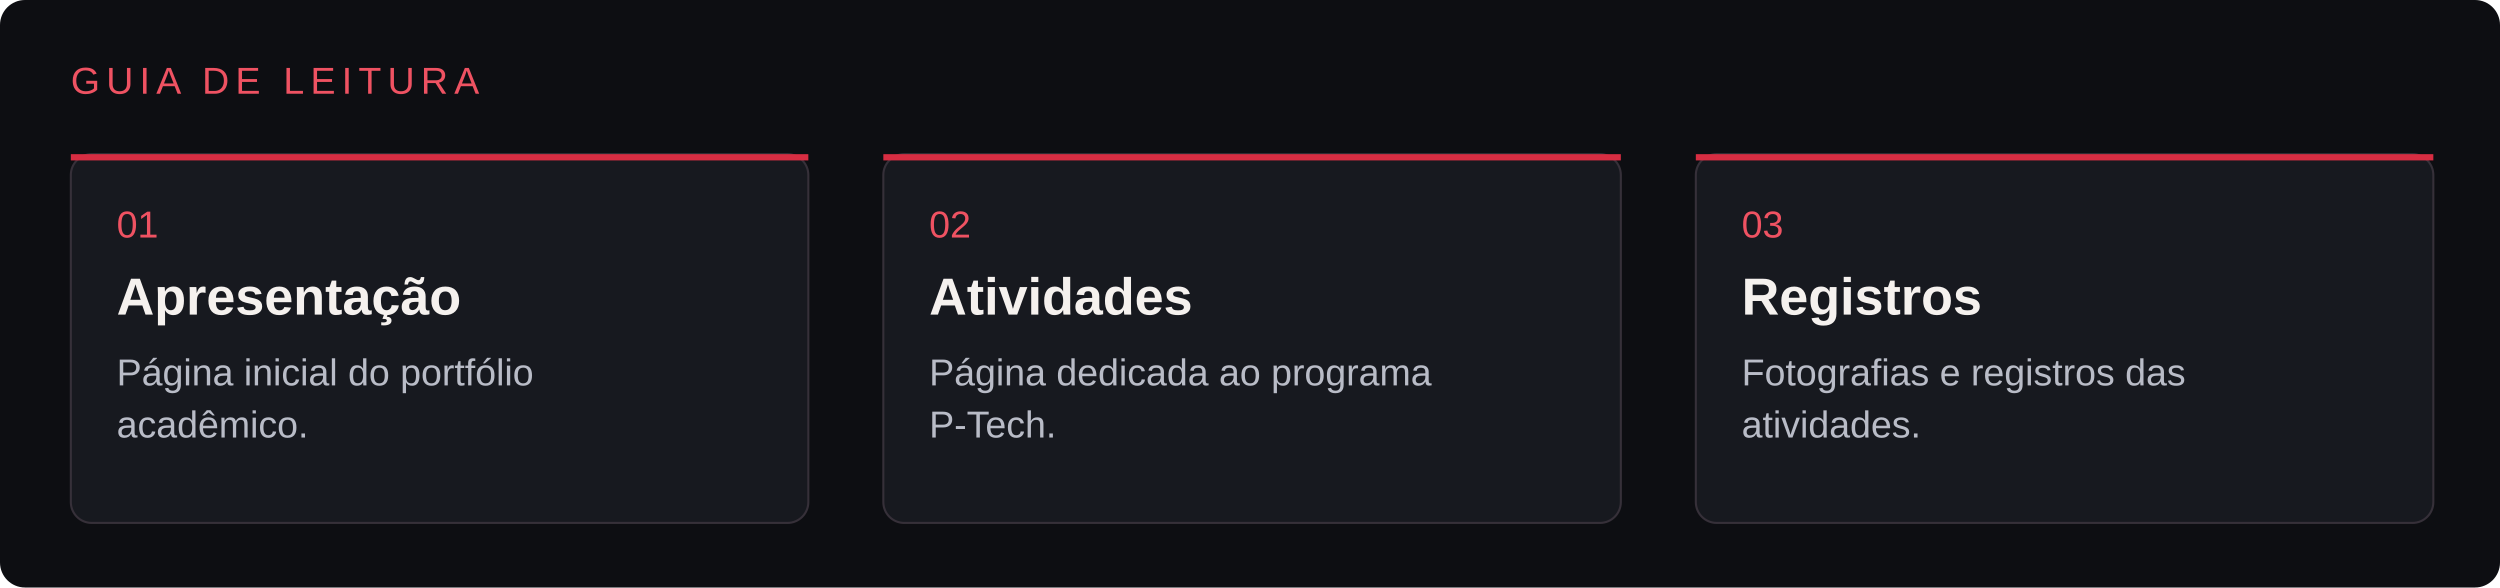
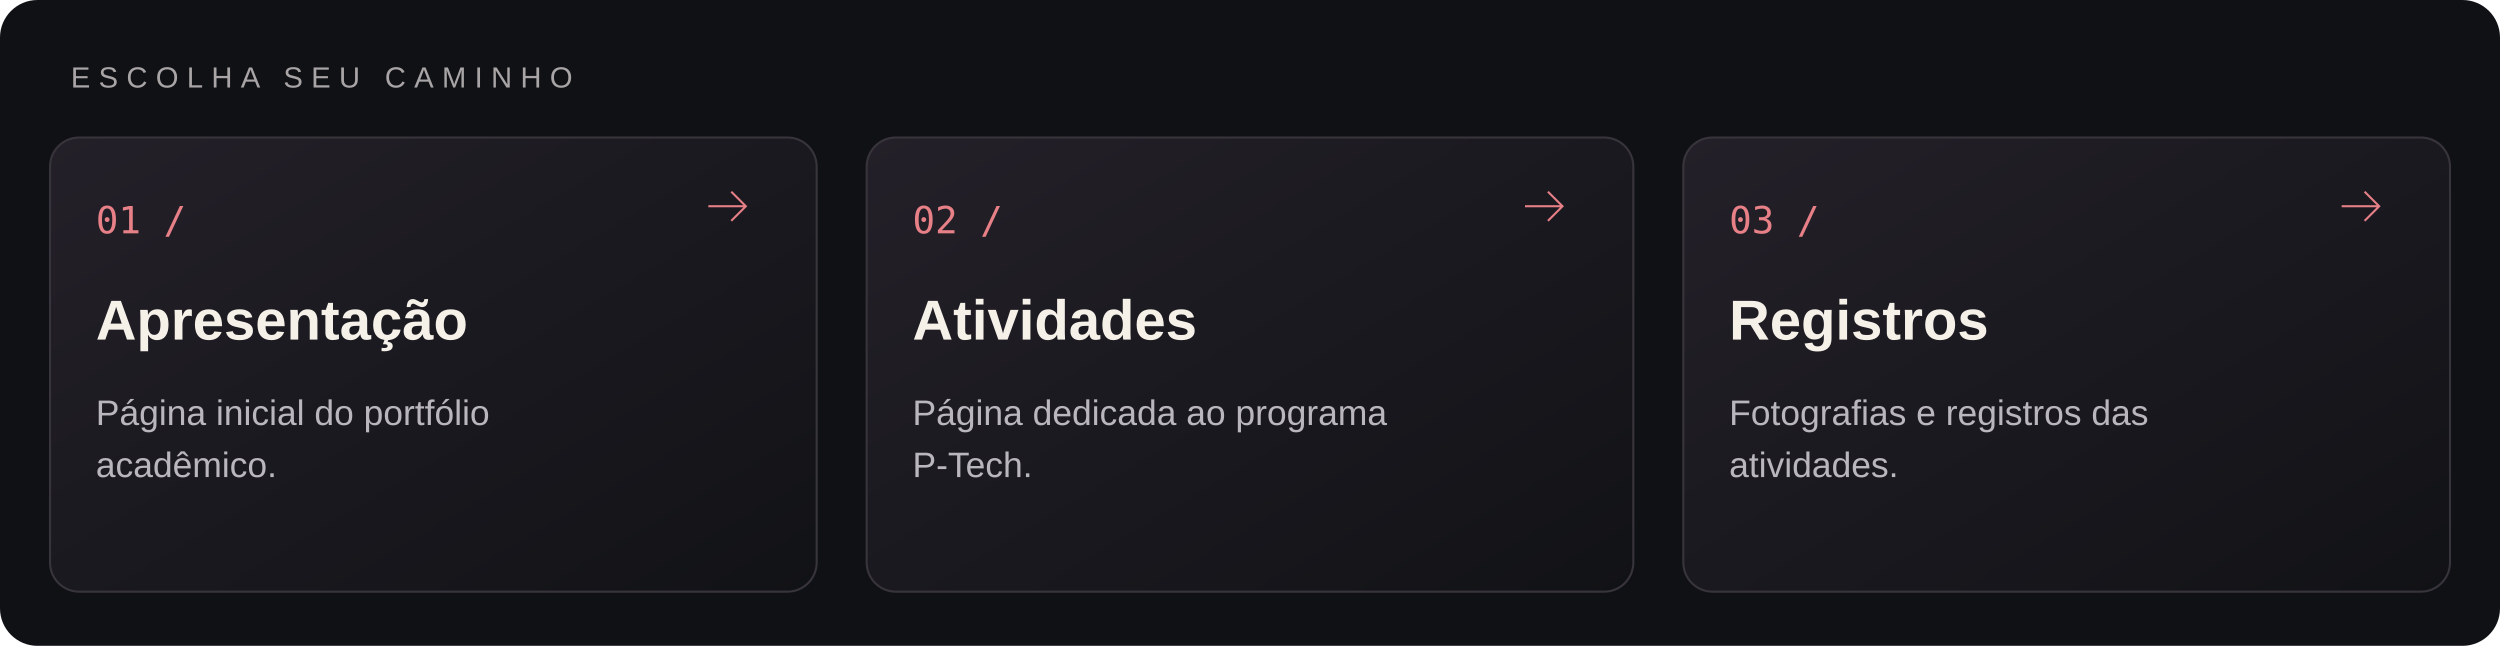
- <svg xmlns="http://www.w3.org/2000/svg" width="1200" height="282" viewBox="0 0 1200 282" role="img">
-   <rect width="1200" height="282" rx="12" fill="#0d0e12" />
-   <text x="34" y="45" font-family="Arial" font-size="18" letter-spacing="3" fill="#ef5262">GUIA DE LEITURA</text>
-   <rect x="34" y="74" width="354" height="177" rx="10" fill="#17191f" stroke="#363039" />
-   <rect x="34" y="74" width="354" height="3" fill="#d72d42" />
-   <text x="56" y="114" fill="#ef5262" font-family="Arial" font-size="18">01</text>
-   <text x="56" y="151" fill="#f5f1ee" font-family="Arial" font-weight="700" font-size="25">Apresentação</text>
-   <text x="56" y="185" fill="#b9bcc7" font-family="Arial" font-size="18">Página inicial do portfólio</text>
-   <text x="56" y="210" fill="#b9bcc7" font-family="Arial" font-size="18">acadêmico.</text>
-   <rect x="424" y="74" width="354" height="177" rx="10" fill="#17191f" stroke="#363039" />
-   <rect x="424" y="74" width="354" height="3" fill="#d72d42" />
-   <text x="446" y="114" fill="#ef5262" font-family="Arial" font-size="18">02</text>
-   <text x="446" y="151" fill="#f5f1ee" font-family="Arial" font-weight="700" font-size="25">Atividades</text>
-   <text x="446" y="185" fill="#b9bcc7" font-family="Arial" font-size="18">Página dedicada ao programa</text>
-   <text x="446" y="210" fill="#b9bcc7" font-family="Arial" font-size="18">P-Tech.</text>
-   <rect x="814" y="74" width="354" height="177" rx="10" fill="#17191f" stroke="#363039" />
-   <rect x="814" y="74" width="354" height="3" fill="#d72d42" />
-   <text x="836" y="114" fill="#ef5262" font-family="Arial" font-size="18">03</text>
-   <text x="836" y="151" fill="#f5f1ee" font-family="Arial" font-weight="700" font-size="25">Registros</text>
-   <text x="836" y="185" fill="#b9bcc7" font-family="Arial" font-size="18">Fotografias e registros das</text>
-   <text x="836" y="210" fill="#b9bcc7" font-family="Arial" font-size="18">atividades.</text>
+ <svg xmlns="http://www.w3.org/2000/svg" width="1200" height="310" viewBox="0 0 1200 310">
+   <defs>
+     <linearGradient id="g" x2="1" y2="1">
+       <stop stop-color="#242029" />
+       <stop offset="1" stop-color="#111216" />
+     </linearGradient>
+   </defs>
+   <rect width="1200" height="310" rx="18" fill="#101115" />
+   <text x="34" y="42" fill="#a9a5a6" font-family="Arial" font-size="14" letter-spacing="4">ESCOLHA SEU CAMINHO</text>
+   <rect x="24" y="66" width="368" height="218" rx="14" fill="url(#g)" stroke="#38343b" />
+   <text x="46" y="112" fill="#e78087" font-family="monospace" font-size="18">01 /</text>
+   <path d="M340 99h18m-7-7 7 7-7 7" fill="none" stroke="#e78087" />
+   <text x="46" y="163" fill="#f5f0e8" font-family="Arial" font-size="27" font-weight="600">Apresentação</text>
+   <text x="46" y="204" fill="#b9b6bd" font-family="Arial" font-size="17">Página inicial do portfólio</text>
+   <text x="46" y="229" fill="#b9b6bd" font-family="Arial" font-size="17">acadêmico.</text>
+   <rect x="416" y="66" width="368" height="218" rx="14" fill="url(#g)" stroke="#38343b" />
+   <text x="438" y="112" fill="#e78087" font-family="monospace" font-size="18">02 /</text>
+   <path d="M732 99h18m-7-7 7 7-7 7" fill="none" stroke="#e78087" />
+   <text x="438" y="163" fill="#f5f0e8" font-family="Arial" font-size="27" font-weight="600">Atividades</text>
+   <text x="438" y="204" fill="#b9b6bd" font-family="Arial" font-size="17">Página dedicada ao programa</text>
+   <text x="438" y="229" fill="#b9b6bd" font-family="Arial" font-size="17">P-Tech.</text>
+   <rect x="808" y="66" width="368" height="218" rx="14" fill="url(#g)" stroke="#38343b" />
+   <text x="830" y="112" fill="#e78087" font-family="monospace" font-size="18">03 /</text>
+   <path d="M1124 99h18m-7-7 7 7-7 7" fill="none" stroke="#e78087" />
+   <text x="830" y="163" fill="#f5f0e8" font-family="Arial" font-size="27" font-weight="600">Registros</text>
+   <text x="830" y="204" fill="#b9b6bd" font-family="Arial" font-size="17">Fotografias e registros das</text>
+   <text x="830" y="229" fill="#b9b6bd" font-family="Arial" font-size="17">atividades.</text>
</svg>
